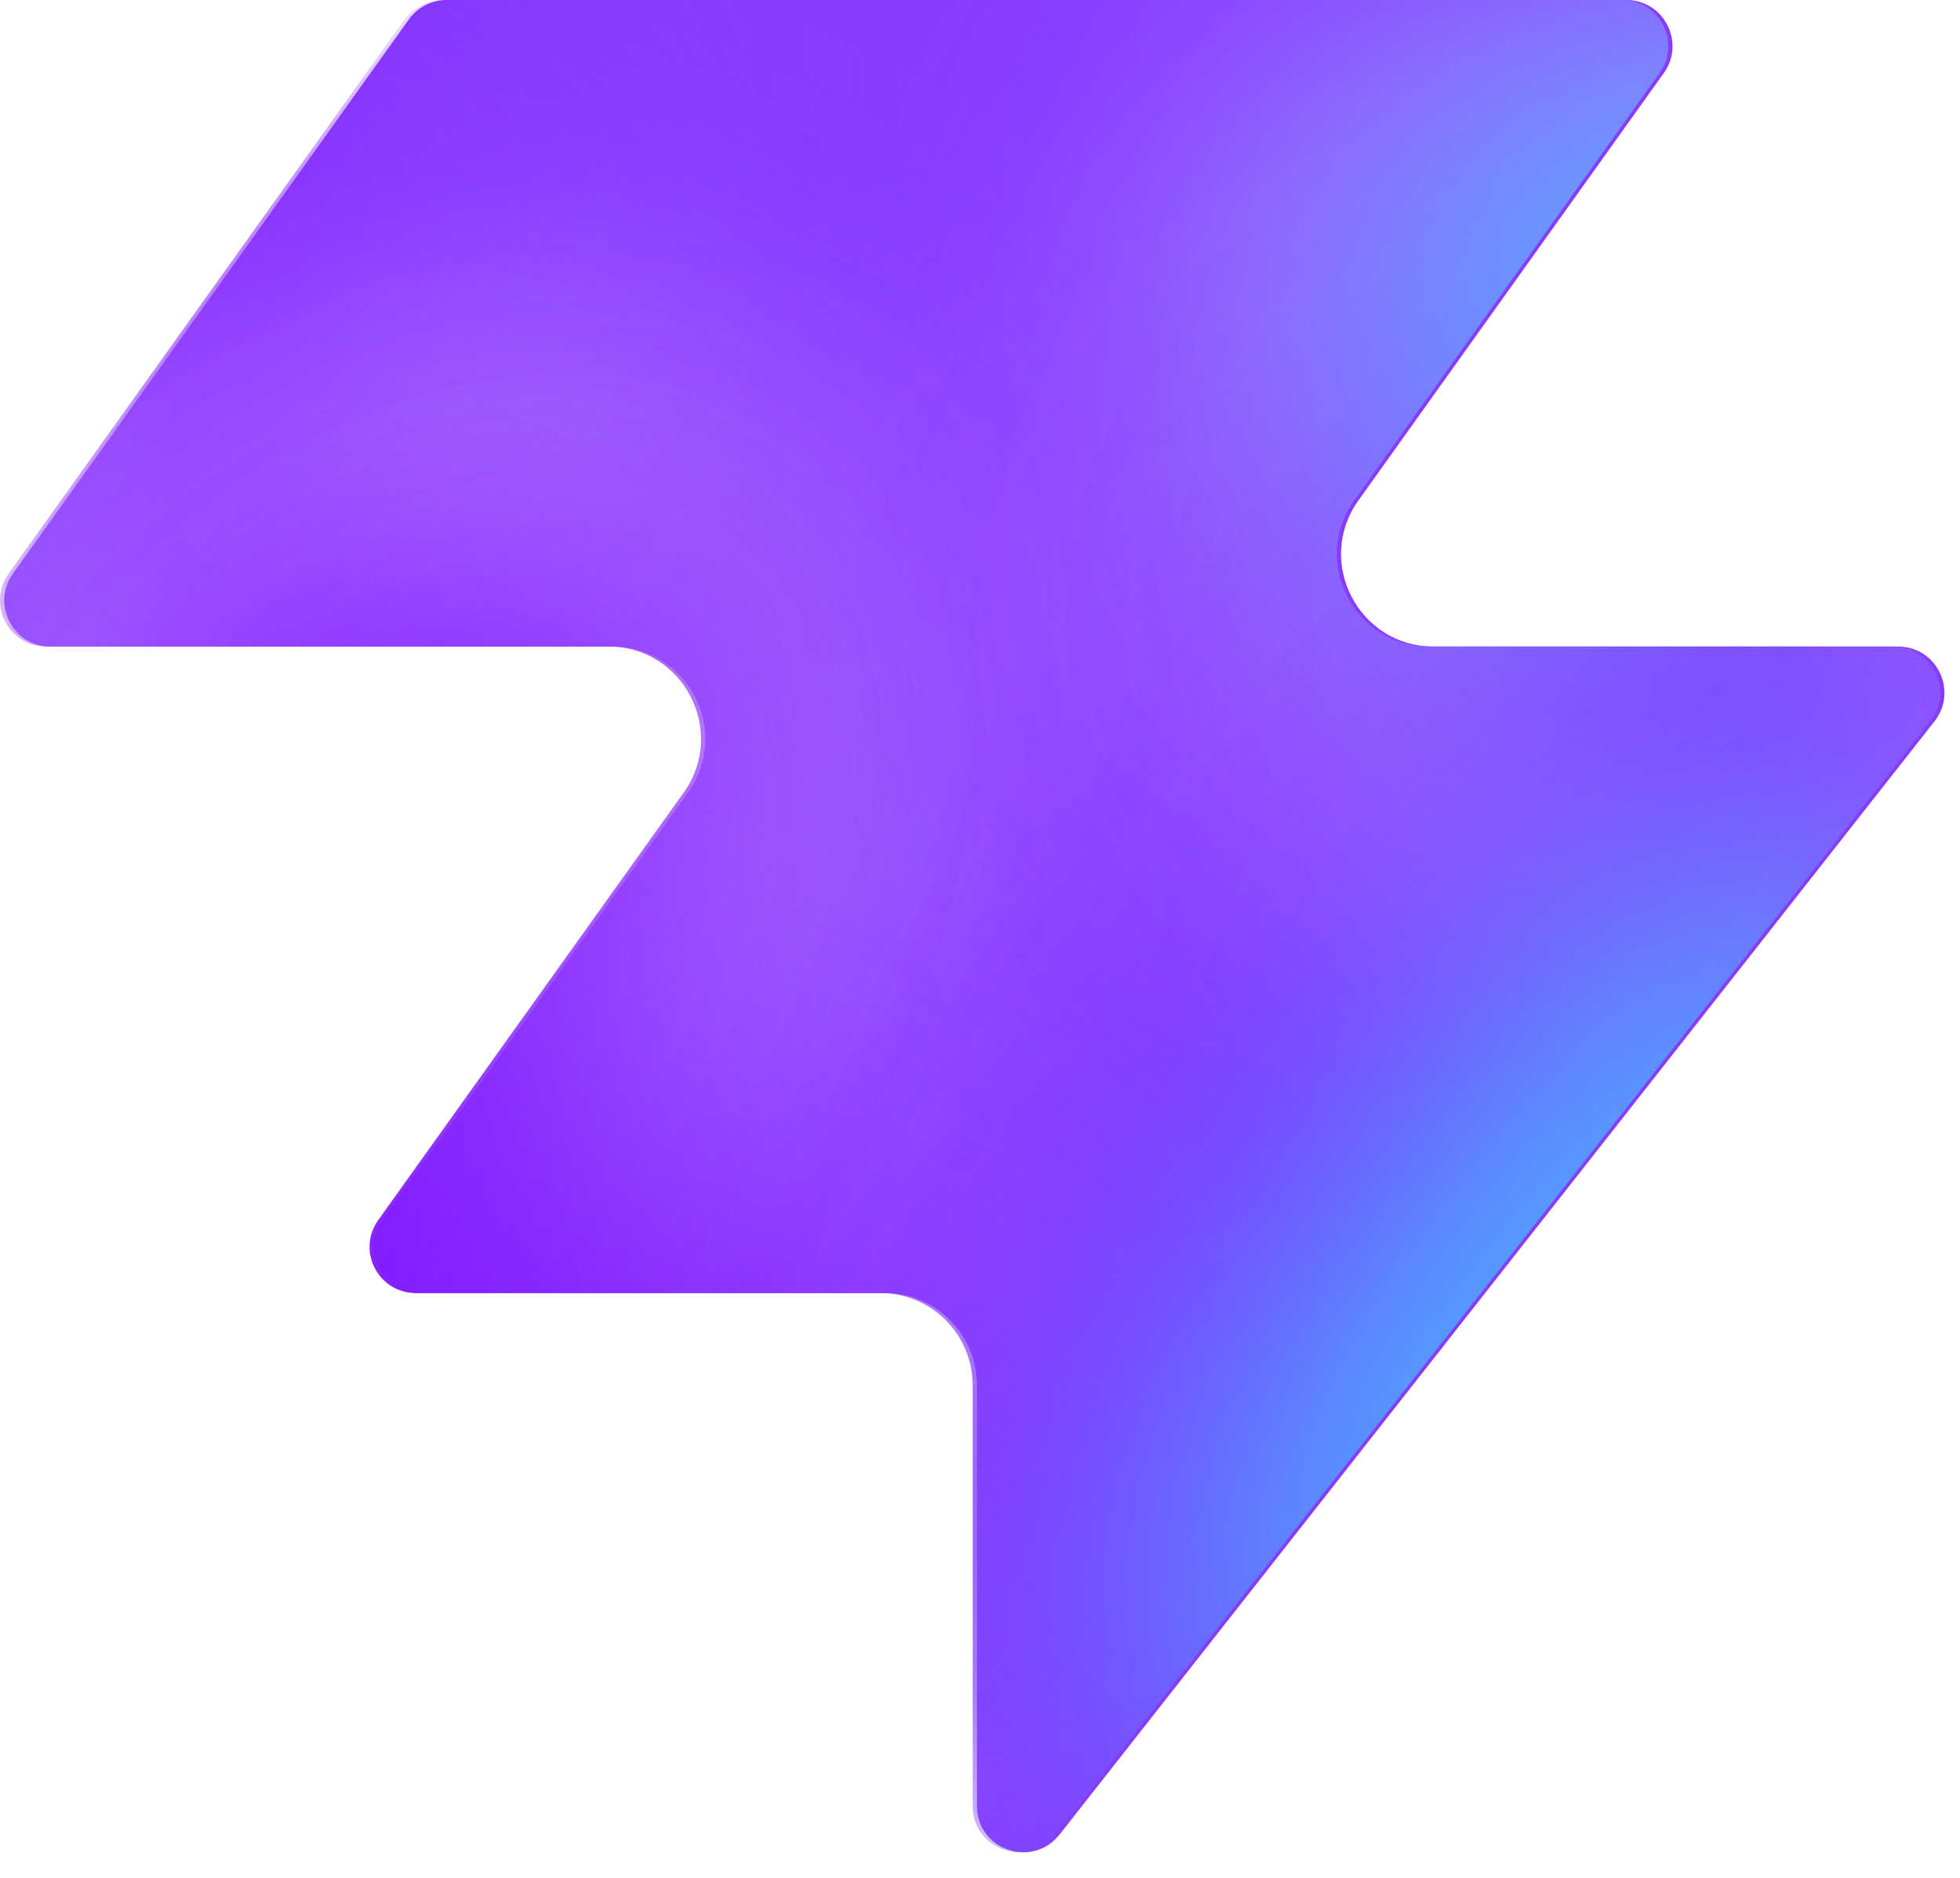
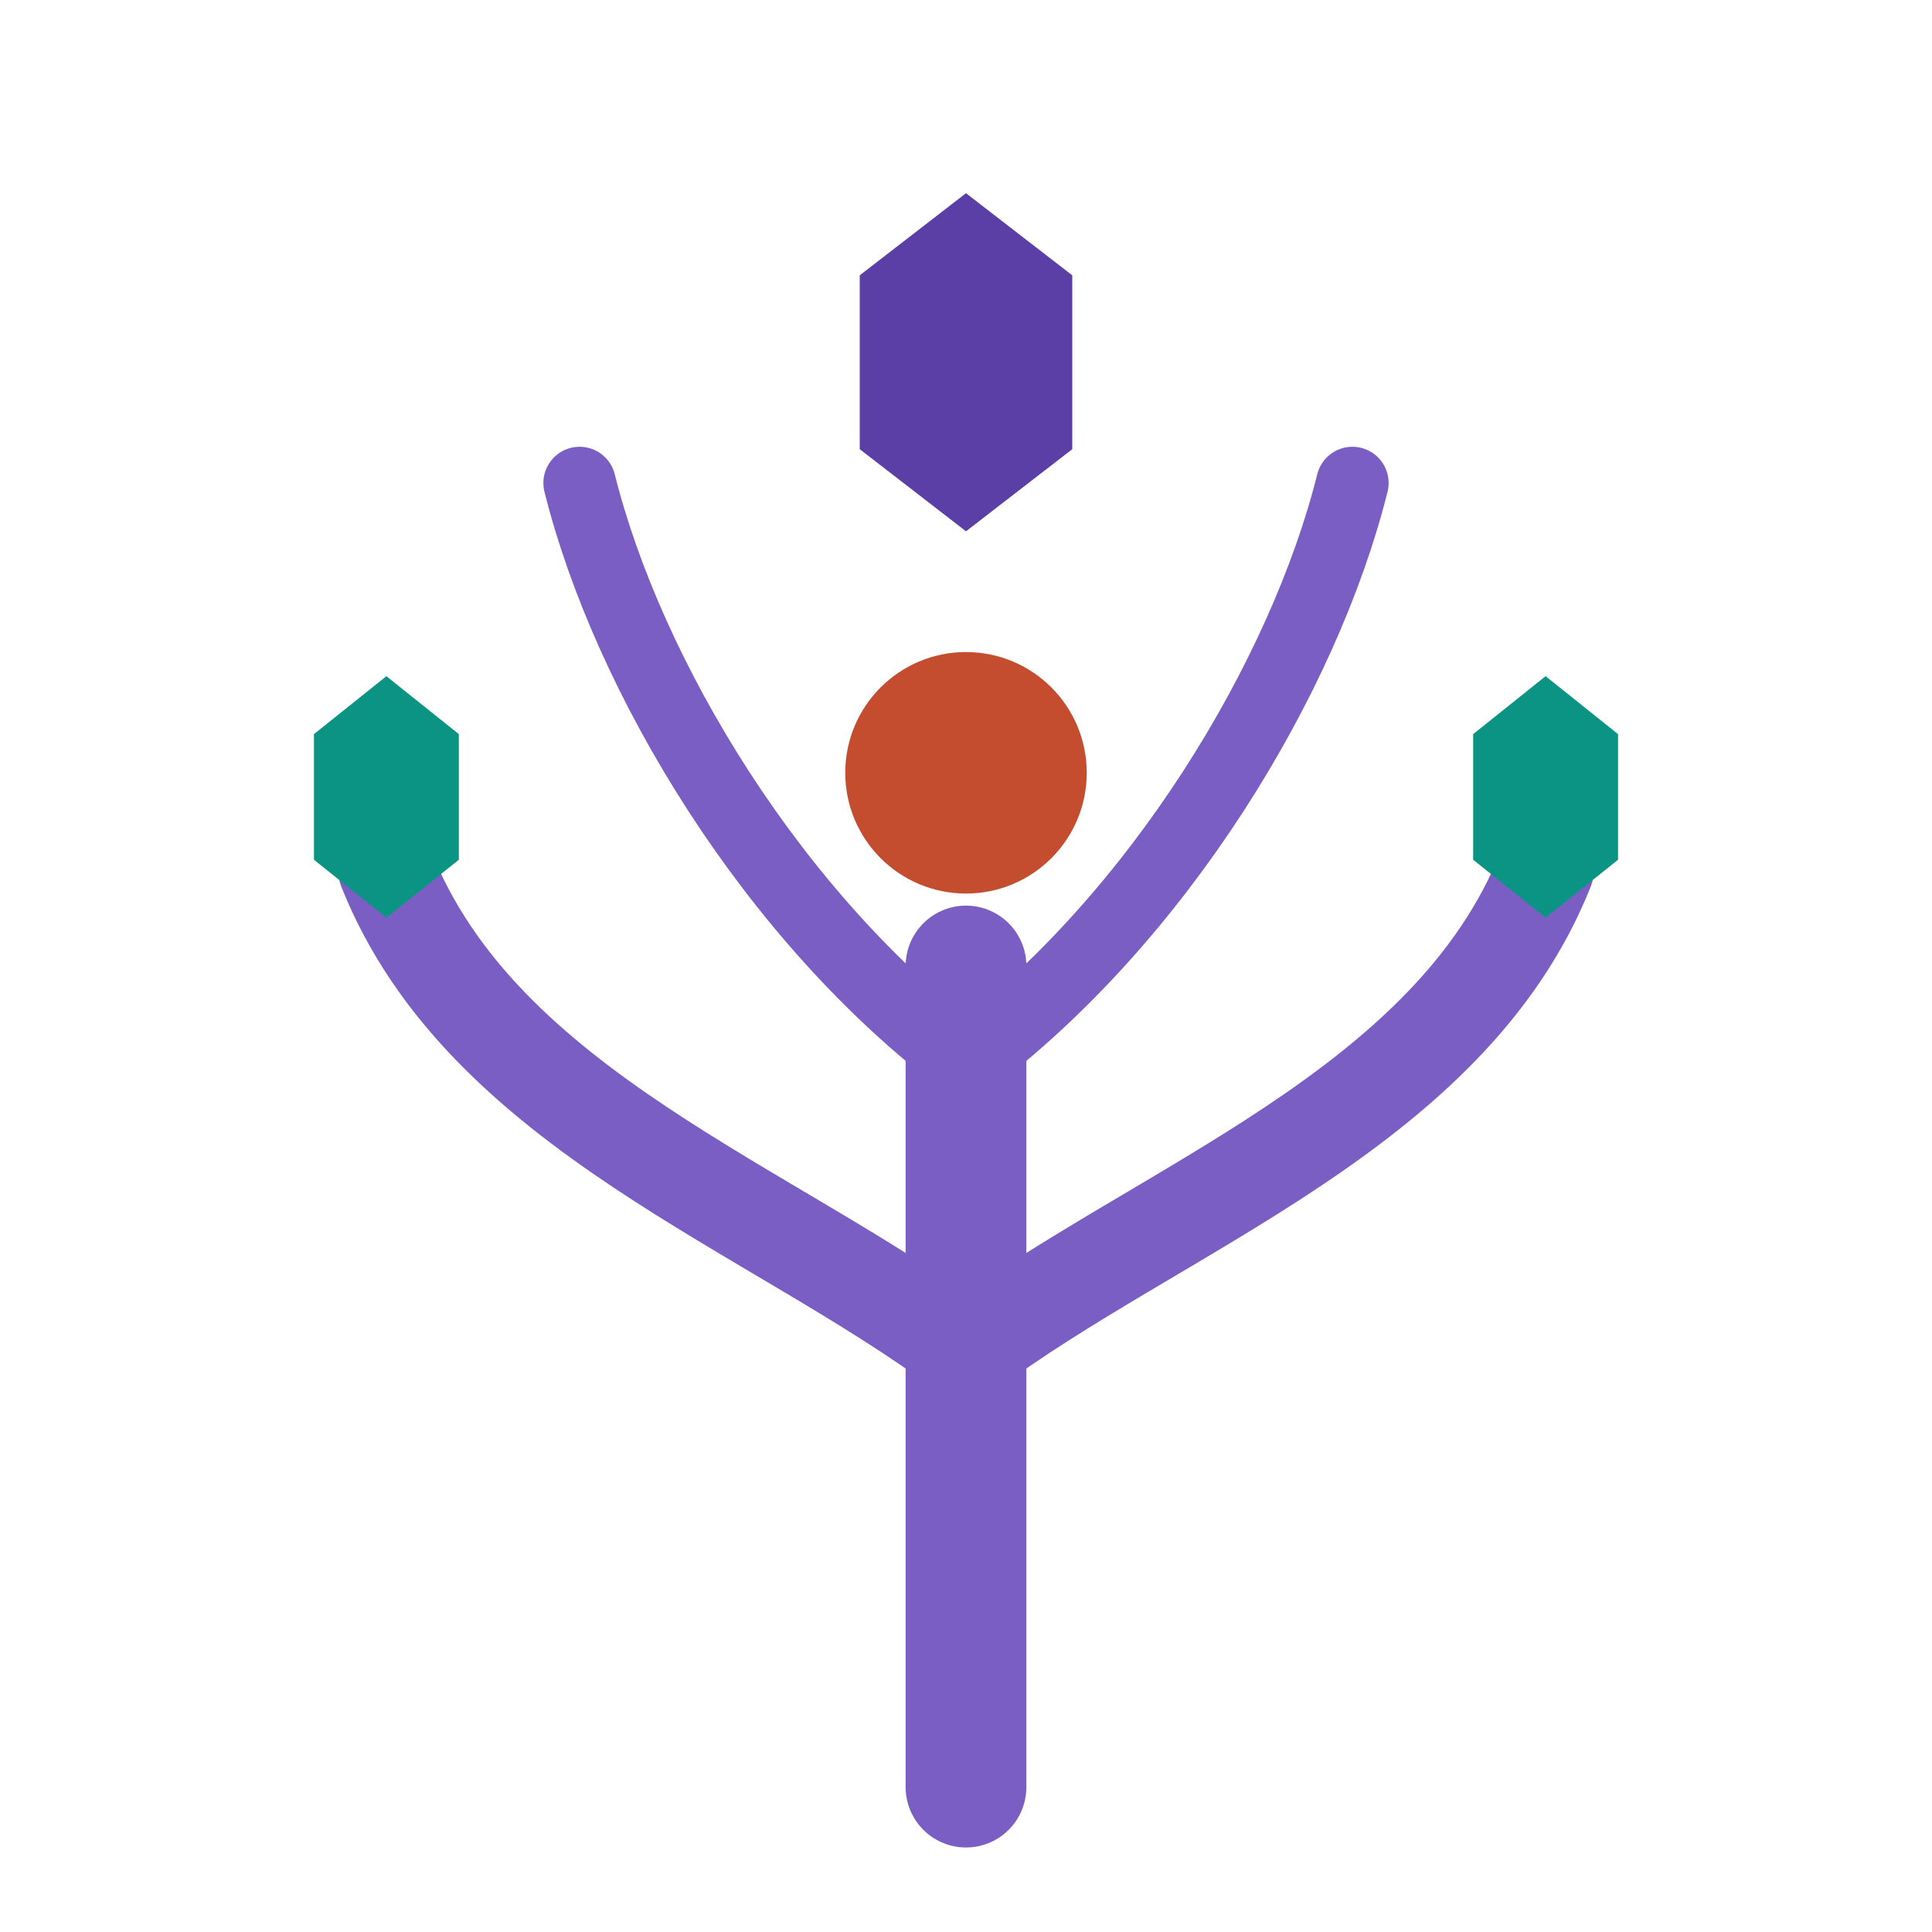
- <svg xmlns="http://www.w3.org/2000/svg" width="48" height="46" fill="none" viewBox="0 0 48 46">
-   <path fill="#863bff" d="M25.946 44.938c-.664.845-2.021.375-2.021-.698V33.937a2.26 2.26 0 0 0-2.262-2.262H10.287c-.92 0-1.456-1.04-.92-1.788l7.48-10.471c1.07-1.497 0-3.578-1.842-3.578H1.237c-.92 0-1.456-1.04-.92-1.788L10.013.474c.214-.297.556-.474.92-.474h28.894c.92 0 1.456 1.04.92 1.788l-7.48 10.471c-1.07 1.498 0 3.579 1.842 3.579h11.377c.943 0 1.473 1.088.89 1.83L25.947 44.94z" style="fill:#863bff;fill:color(display-p3 .525 .23 1);fill-opacity:1" />
-   <mask id="a" width="48" height="46" x="0" y="0" maskUnits="userSpaceOnUse" style="mask-type:alpha">
-     <path fill="#000" d="M25.842 44.938c-.664.844-2.021.375-2.021-.698V33.937a2.26 2.26 0 0 0-2.262-2.262H10.183c-.92 0-1.456-1.04-.92-1.788l7.48-10.471c1.07-1.498 0-3.579-1.842-3.579H1.133c-.92 0-1.456-1.04-.92-1.787L9.91.473c.214-.297.556-.474.92-.474h28.894c.92 0 1.456 1.04.92 1.788l-7.48 10.471c-1.07 1.498 0 3.578 1.842 3.578h11.377c.943 0 1.473 1.088.89 1.832L25.843 44.94z" style="fill:#000;fill-opacity:1" />
-   </mask>
-   <g mask="url(#a)">
-     <g filter="url(#b)">
-       <ellipse cx="5.508" cy="14.704" fill="#ede6ff" rx="5.508" ry="14.704" style="fill:#ede6ff;fill:color(display-p3 .927 .903 1);fill-opacity:1" transform="matrix(.00324 1 1 -.00324 -4.47 31.516)" />
-     </g>
-     <g filter="url(#c)">
-       <ellipse cx="10.399" cy="29.851" fill="#ede6ff" rx="10.399" ry="29.851" style="fill:#ede6ff;fill:color(display-p3 .927 .903 1);fill-opacity:1" transform="matrix(.00324 1 1 -.00324 -39.328 7.883)" />
-     </g>
-     <g filter="url(#d)">
-       <ellipse cx="5.508" cy="30.487" fill="#7e14ff" rx="5.508" ry="30.487" style="fill:#7e14ff;fill:color(display-p3 .492 .077 1);fill-opacity:1" transform="rotate(89.814 -25.913 -14.639)scale(1 -1)" />
-     </g>
-     <g filter="url(#e)">
-       <ellipse cx="5.508" cy="30.599" fill="#7e14ff" rx="5.508" ry="30.599" style="fill:#7e14ff;fill:color(display-p3 .492 .077 1);fill-opacity:1" transform="rotate(89.814 -32.644 -3.334)scale(1 -1)" />
-     </g>
-     <g filter="url(#f)">
-       <ellipse cx="5.508" cy="30.599" fill="#7e14ff" rx="5.508" ry="30.599" style="fill:#7e14ff;fill:color(display-p3 .492 .077 1);fill-opacity:1" transform="matrix(.00324 1 1 -.00324 -34.34 30.47)" />
-     </g>
-     <g filter="url(#g)">
-       <ellipse cx="14.072" cy="22.078" fill="#ede6ff" rx="14.072" ry="22.078" style="fill:#ede6ff;fill:color(display-p3 .927 .903 1);fill-opacity:1" transform="rotate(93.35 24.506 48.493)scale(-1 1)" />
-     </g>
-     <g filter="url(#h)">
-       <ellipse cx="3.47" cy="21.501" fill="#7e14ff" rx="3.47" ry="21.501" style="fill:#7e14ff;fill:color(display-p3 .492 .077 1);fill-opacity:1" transform="rotate(89.009 28.708 47.59)scale(-1 1)" />
-     </g>
-     <g filter="url(#i)">
-       <ellipse cx="3.47" cy="21.501" fill="#7e14ff" rx="3.47" ry="21.501" style="fill:#7e14ff;fill:color(display-p3 .492 .077 1);fill-opacity:1" transform="rotate(89.009 28.708 47.59)scale(-1 1)" />
-     </g>
-     <g filter="url(#j)">
-       <ellipse cx=".387" cy="8.972" fill="#7e14ff" rx="4.407" ry="29.108" style="fill:#7e14ff;fill:color(display-p3 .492 .077 1);fill-opacity:1" transform="rotate(39.51 .387 8.972)" />
-     </g>
-     <g filter="url(#k)">
-       <ellipse cx="47.523" cy="-6.092" fill="#7e14ff" rx="4.407" ry="29.108" style="fill:#7e14ff;fill:color(display-p3 .492 .077 1);fill-opacity:1" transform="rotate(37.892 47.523 -6.092)" />
-     </g>
-     <g filter="url(#l)">
-       <ellipse cx="41.412" cy="6.333" fill="#47bfff" rx="5.971" ry="9.665" style="fill:#47bfff;fill:color(display-p3 .28 .748 1);fill-opacity:1" transform="rotate(37.892 41.412 6.333)" />
-     </g>
-     <g filter="url(#m)">
-       <ellipse cx="-1.879" cy="38.332" fill="#7e14ff" rx="4.407" ry="29.108" style="fill:#7e14ff;fill:color(display-p3 .492 .077 1);fill-opacity:1" transform="rotate(37.892 -1.88 38.332)" />
-     </g>
-     <g filter="url(#n)">
-       <ellipse cx="-1.879" cy="38.332" fill="#7e14ff" rx="4.407" ry="29.108" style="fill:#7e14ff;fill:color(display-p3 .492 .077 1);fill-opacity:1" transform="rotate(37.892 -1.88 38.332)" />
-     </g>
-     <g filter="url(#o)">
-       <ellipse cx="35.651" cy="29.907" fill="#7e14ff" rx="4.407" ry="29.108" style="fill:#7e14ff;fill:color(display-p3 .492 .077 1);fill-opacity:1" transform="rotate(37.892 35.651 29.907)" />
-     </g>
-     <g filter="url(#p)">
-       <ellipse cx="38.418" cy="32.4" fill="#47bfff" rx="5.971" ry="15.297" style="fill:#47bfff;fill:color(display-p3 .28 .748 1);fill-opacity:1" transform="rotate(37.892 38.418 32.4)" />
-     </g>
-   </g>
-   <defs>
-     <filter id="b" width="60.045" height="41.654" x="-19.77" y="16.149" color-interpolation-filters="sRGB" filterUnits="userSpaceOnUse">
-       <feFlood flood-opacity="0" result="BackgroundImageFix" />
-       <feBlend in="SourceGraphic" in2="BackgroundImageFix" result="shape" />
-       <feGaussianBlur result="effect1_foregroundBlur_2002_17158" stdDeviation="7.659" />
-     </filter>
-     <filter id="c" width="90.34" height="51.437" x="-54.613" y="-7.533" color-interpolation-filters="sRGB" filterUnits="userSpaceOnUse">
-       <feFlood flood-opacity="0" result="BackgroundImageFix" />
-       <feBlend in="SourceGraphic" in2="BackgroundImageFix" result="shape" />
-       <feGaussianBlur result="effect1_foregroundBlur_2002_17158" stdDeviation="7.659" />
-     </filter>
-     <filter id="d" width="79.355" height="29.4" x="-49.64" y="2.03" color-interpolation-filters="sRGB" filterUnits="userSpaceOnUse">
-       <feFlood flood-opacity="0" result="BackgroundImageFix" />
-       <feBlend in="SourceGraphic" in2="BackgroundImageFix" result="shape" />
-       <feGaussianBlur result="effect1_foregroundBlur_2002_17158" stdDeviation="4.596" />
-     </filter>
-     <filter id="e" width="79.579" height="29.4" x="-45.045" y="20.029" color-interpolation-filters="sRGB" filterUnits="userSpaceOnUse">
-       <feFlood flood-opacity="0" result="BackgroundImageFix" />
-       <feBlend in="SourceGraphic" in2="BackgroundImageFix" result="shape" />
-       <feGaussianBlur result="effect1_foregroundBlur_2002_17158" stdDeviation="4.596" />
-     </filter>
-     <filter id="f" width="79.579" height="29.4" x="-43.513" y="21.178" color-interpolation-filters="sRGB" filterUnits="userSpaceOnUse">
-       <feFlood flood-opacity="0" result="BackgroundImageFix" />
-       <feBlend in="SourceGraphic" in2="BackgroundImageFix" result="shape" />
-       <feGaussianBlur result="effect1_foregroundBlur_2002_17158" stdDeviation="4.596" />
-     </filter>
-     <filter id="g" width="74.749" height="58.852" x="15.756" y="-17.901" color-interpolation-filters="sRGB" filterUnits="userSpaceOnUse">
-       <feFlood flood-opacity="0" result="BackgroundImageFix" />
-       <feBlend in="SourceGraphic" in2="BackgroundImageFix" result="shape" />
-       <feGaussianBlur result="effect1_foregroundBlur_2002_17158" stdDeviation="7.659" />
-     </filter>
-     <filter id="h" width="61.377" height="25.362" x="23.548" y="2.284" color-interpolation-filters="sRGB" filterUnits="userSpaceOnUse">
-       <feFlood flood-opacity="0" result="BackgroundImageFix" />
-       <feBlend in="SourceGraphic" in2="BackgroundImageFix" result="shape" />
-       <feGaussianBlur result="effect1_foregroundBlur_2002_17158" stdDeviation="4.596" />
-     </filter>
-     <filter id="i" width="61.377" height="25.362" x="23.548" y="2.284" color-interpolation-filters="sRGB" filterUnits="userSpaceOnUse">
-       <feFlood flood-opacity="0" result="BackgroundImageFix" />
-       <feBlend in="SourceGraphic" in2="BackgroundImageFix" result="shape" />
-       <feGaussianBlur result="effect1_foregroundBlur_2002_17158" stdDeviation="4.596" />
-     </filter>
-     <filter id="j" width="56.045" height="63.649" x="-27.636" y="-22.853" color-interpolation-filters="sRGB" filterUnits="userSpaceOnUse">
-       <feFlood flood-opacity="0" result="BackgroundImageFix" />
-       <feBlend in="SourceGraphic" in2="BackgroundImageFix" result="shape" />
-       <feGaussianBlur result="effect1_foregroundBlur_2002_17158" stdDeviation="4.596" />
-     </filter>
-     <filter id="k" width="54.814" height="64.646" x="20.116" y="-38.415" color-interpolation-filters="sRGB" filterUnits="userSpaceOnUse">
-       <feFlood flood-opacity="0" result="BackgroundImageFix" />
-       <feBlend in="SourceGraphic" in2="BackgroundImageFix" result="shape" />
-       <feGaussianBlur result="effect1_foregroundBlur_2002_17158" stdDeviation="4.596" />
-     </filter>
-     <filter id="l" width="33.541" height="35.313" x="24.641" y="-11.323" color-interpolation-filters="sRGB" filterUnits="userSpaceOnUse">
-       <feFlood flood-opacity="0" result="BackgroundImageFix" />
-       <feBlend in="SourceGraphic" in2="BackgroundImageFix" result="shape" />
-       <feGaussianBlur result="effect1_foregroundBlur_2002_17158" stdDeviation="4.596" />
-     </filter>
-     <filter id="m" width="54.814" height="64.646" x="-29.286" y="6.009" color-interpolation-filters="sRGB" filterUnits="userSpaceOnUse">
-       <feFlood flood-opacity="0" result="BackgroundImageFix" />
-       <feBlend in="SourceGraphic" in2="BackgroundImageFix" result="shape" />
-       <feGaussianBlur result="effect1_foregroundBlur_2002_17158" stdDeviation="4.596" />
-     </filter>
-     <filter id="n" width="54.814" height="64.646" x="-29.286" y="6.009" color-interpolation-filters="sRGB" filterUnits="userSpaceOnUse">
-       <feFlood flood-opacity="0" result="BackgroundImageFix" />
-       <feBlend in="SourceGraphic" in2="BackgroundImageFix" result="shape" />
-       <feGaussianBlur result="effect1_foregroundBlur_2002_17158" stdDeviation="4.596" />
-     </filter>
-     <filter id="o" width="54.814" height="64.646" x="8.244" y="-2.416" color-interpolation-filters="sRGB" filterUnits="userSpaceOnUse">
-       <feFlood flood-opacity="0" result="BackgroundImageFix" />
-       <feBlend in="SourceGraphic" in2="BackgroundImageFix" result="shape" />
-       <feGaussianBlur result="effect1_foregroundBlur_2002_17158" stdDeviation="4.596" />
-     </filter>
-     <filter id="p" width="39.409" height="43.623" x="18.713" y="10.588" color-interpolation-filters="sRGB" filterUnits="userSpaceOnUse">
-       <feFlood flood-opacity="0" result="BackgroundImageFix" />
-       <feBlend in="SourceGraphic" in2="BackgroundImageFix" result="shape" />
-       <feGaussianBlur result="effect1_foregroundBlur_2002_17158" stdDeviation="4.596" />
-     </filter>
-   </defs>
+ <svg xmlns="http://www.w3.org/2000/svg" viewBox="0 0 40 40" width="32" height="32">
+   <path d="M20 37V20" stroke="#7B5EC4" stroke-width="2.5" stroke-linecap="round" fill="none" />
+   <path d="M20 28C16 25 10 23 8 18" stroke="#7B5EC4" stroke-width="2" stroke-linecap="round" fill="none" />
+   <path d="M20 28C24 25 30 23 32 18" stroke="#7B5EC4" stroke-width="2" stroke-linecap="round" fill="none" />
+   <path d="M20 22C16 19 13 14 12 10" stroke="#7B5EC4" stroke-width="1.5" stroke-linecap="round" fill="none" />
+   <path d="M20 22C24 19 27 14 28 10" stroke="#7B5EC4" stroke-width="1.5" stroke-linecap="round" fill="none" />
+   <polygon points="20,4 22.2,5.7 22.2,9.3 20,11 17.8,9.3 17.8,5.7" fill="#5B3EA6" />
+   <polygon points="8,14 9.5,15.2 9.5,17.8 8,19 6.5,17.8 6.5,15.2" fill="#0B9484" />
+   <polygon points="32,14 33.5,15.2 33.5,17.8 32,19 30.5,17.8 30.5,15.2" fill="#0B9484" />
+   <circle cx="20" cy="16" r="2.5" fill="#C44D30" />
</svg>
